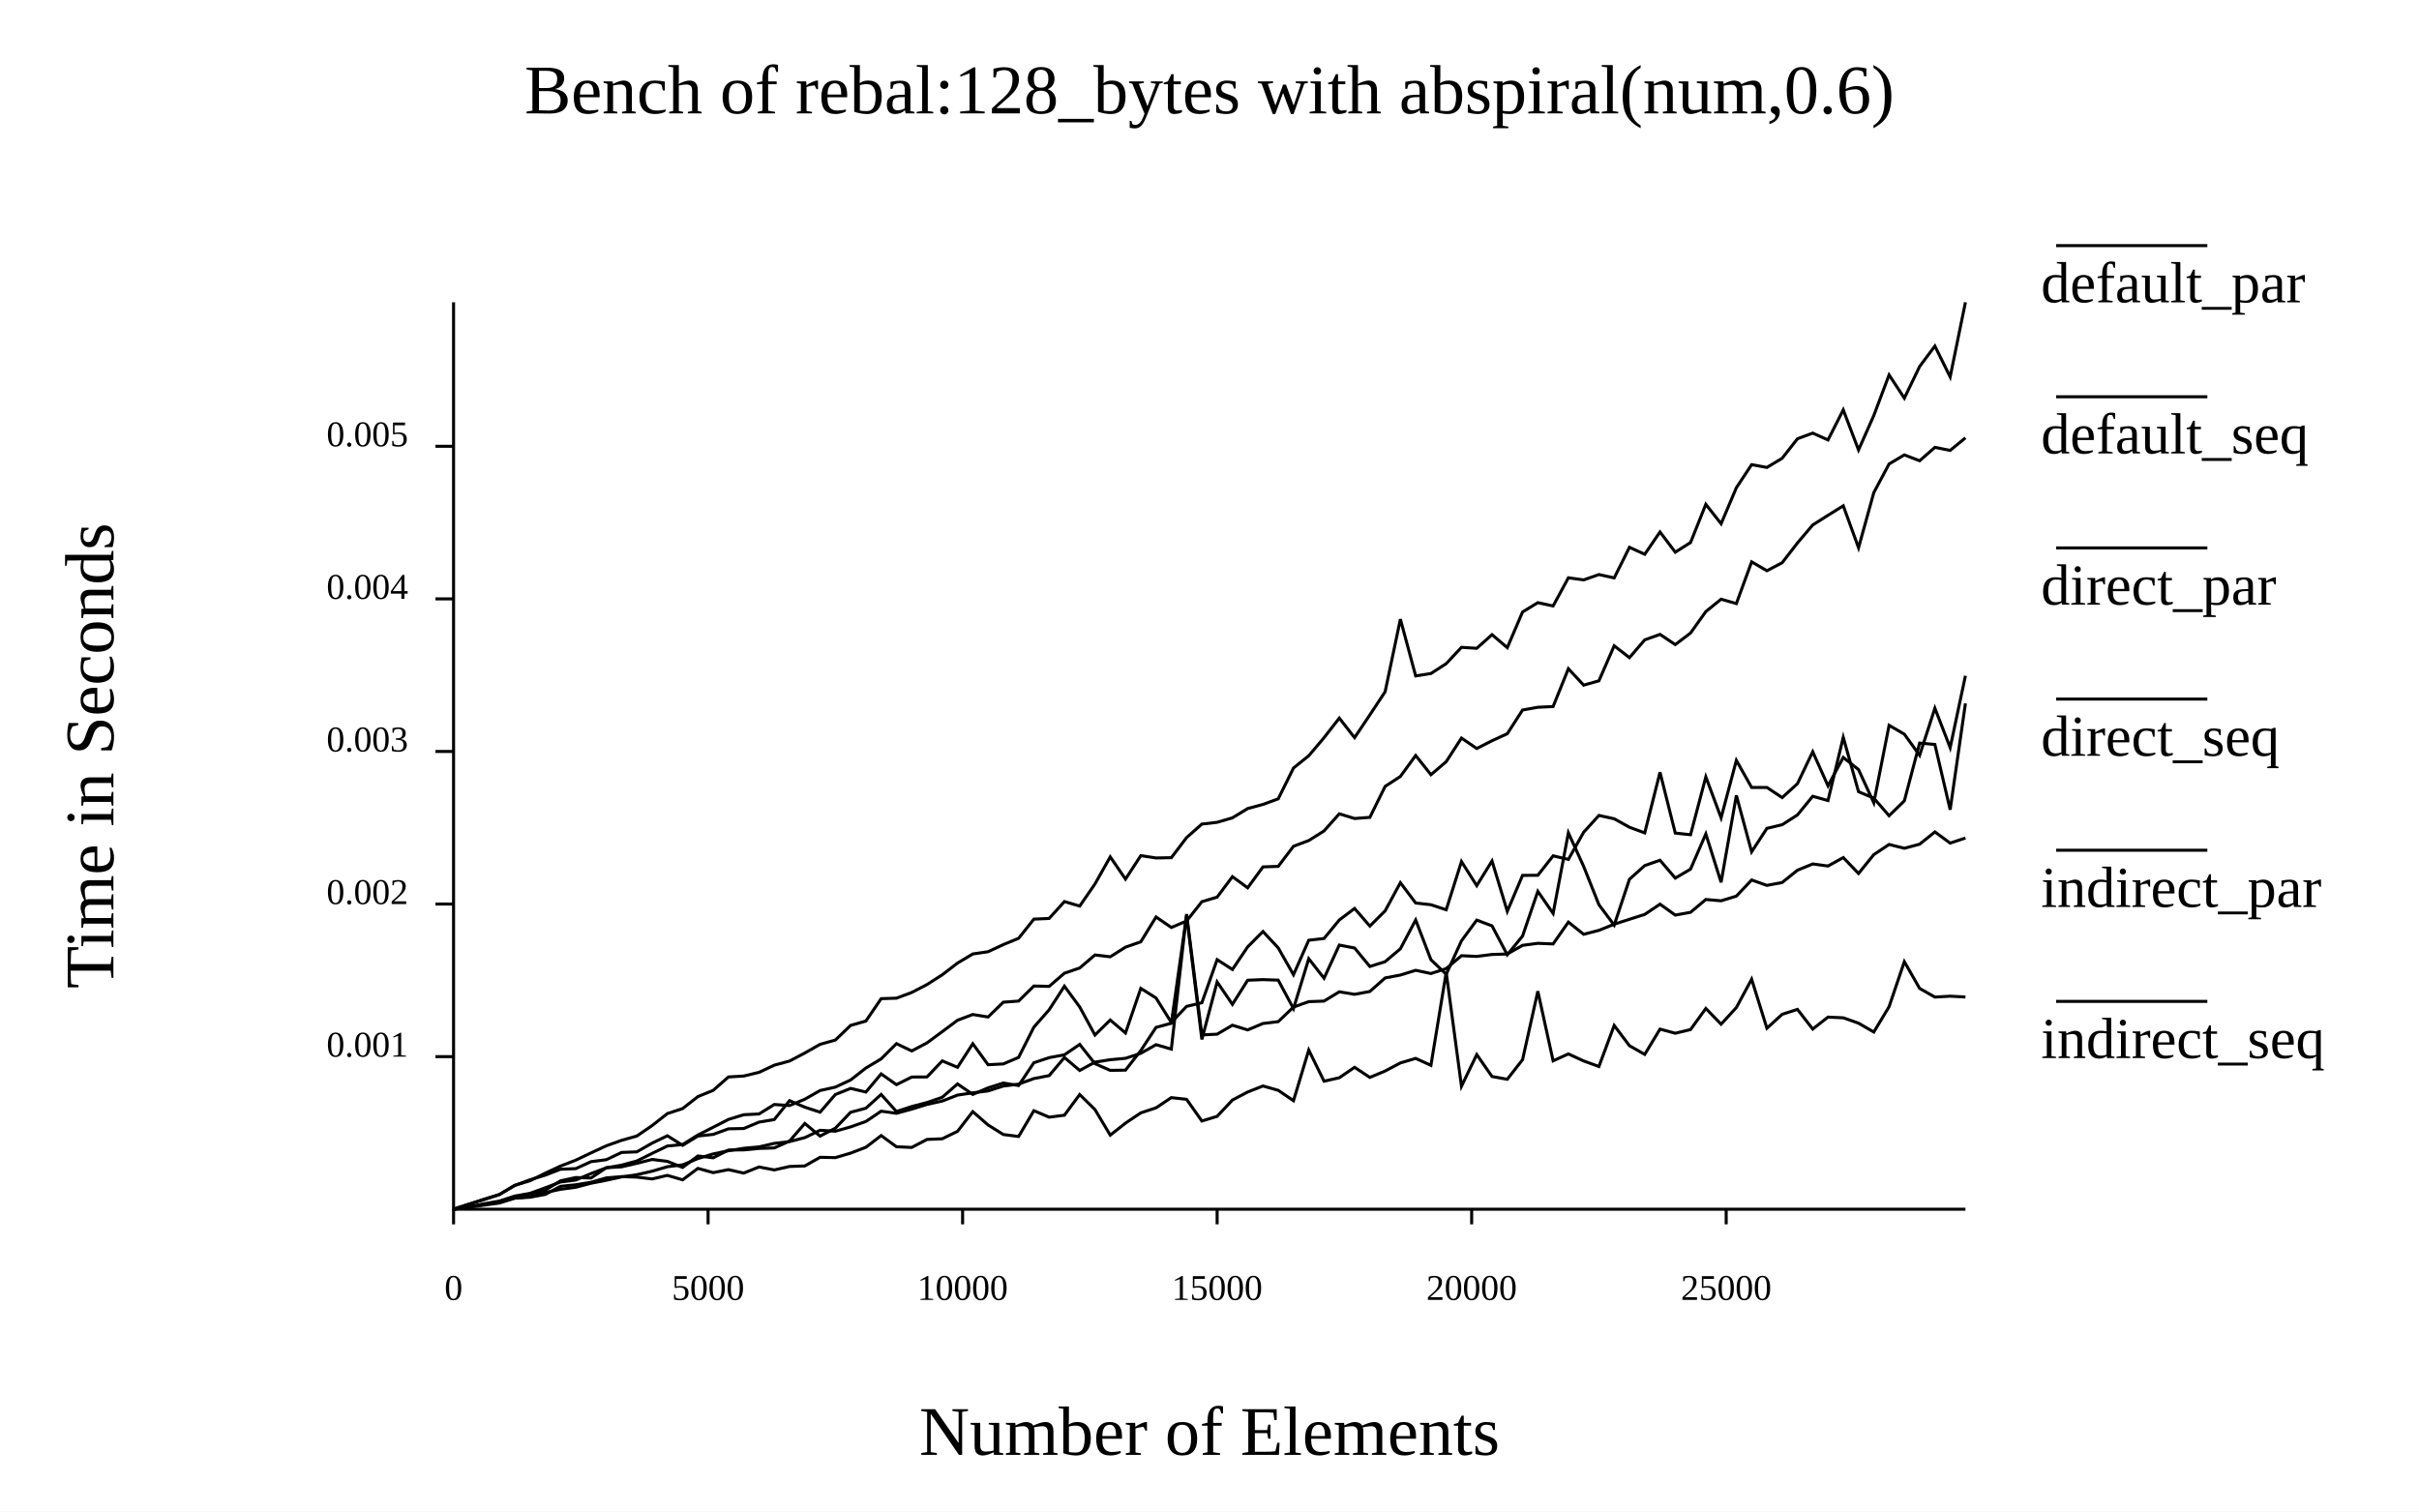
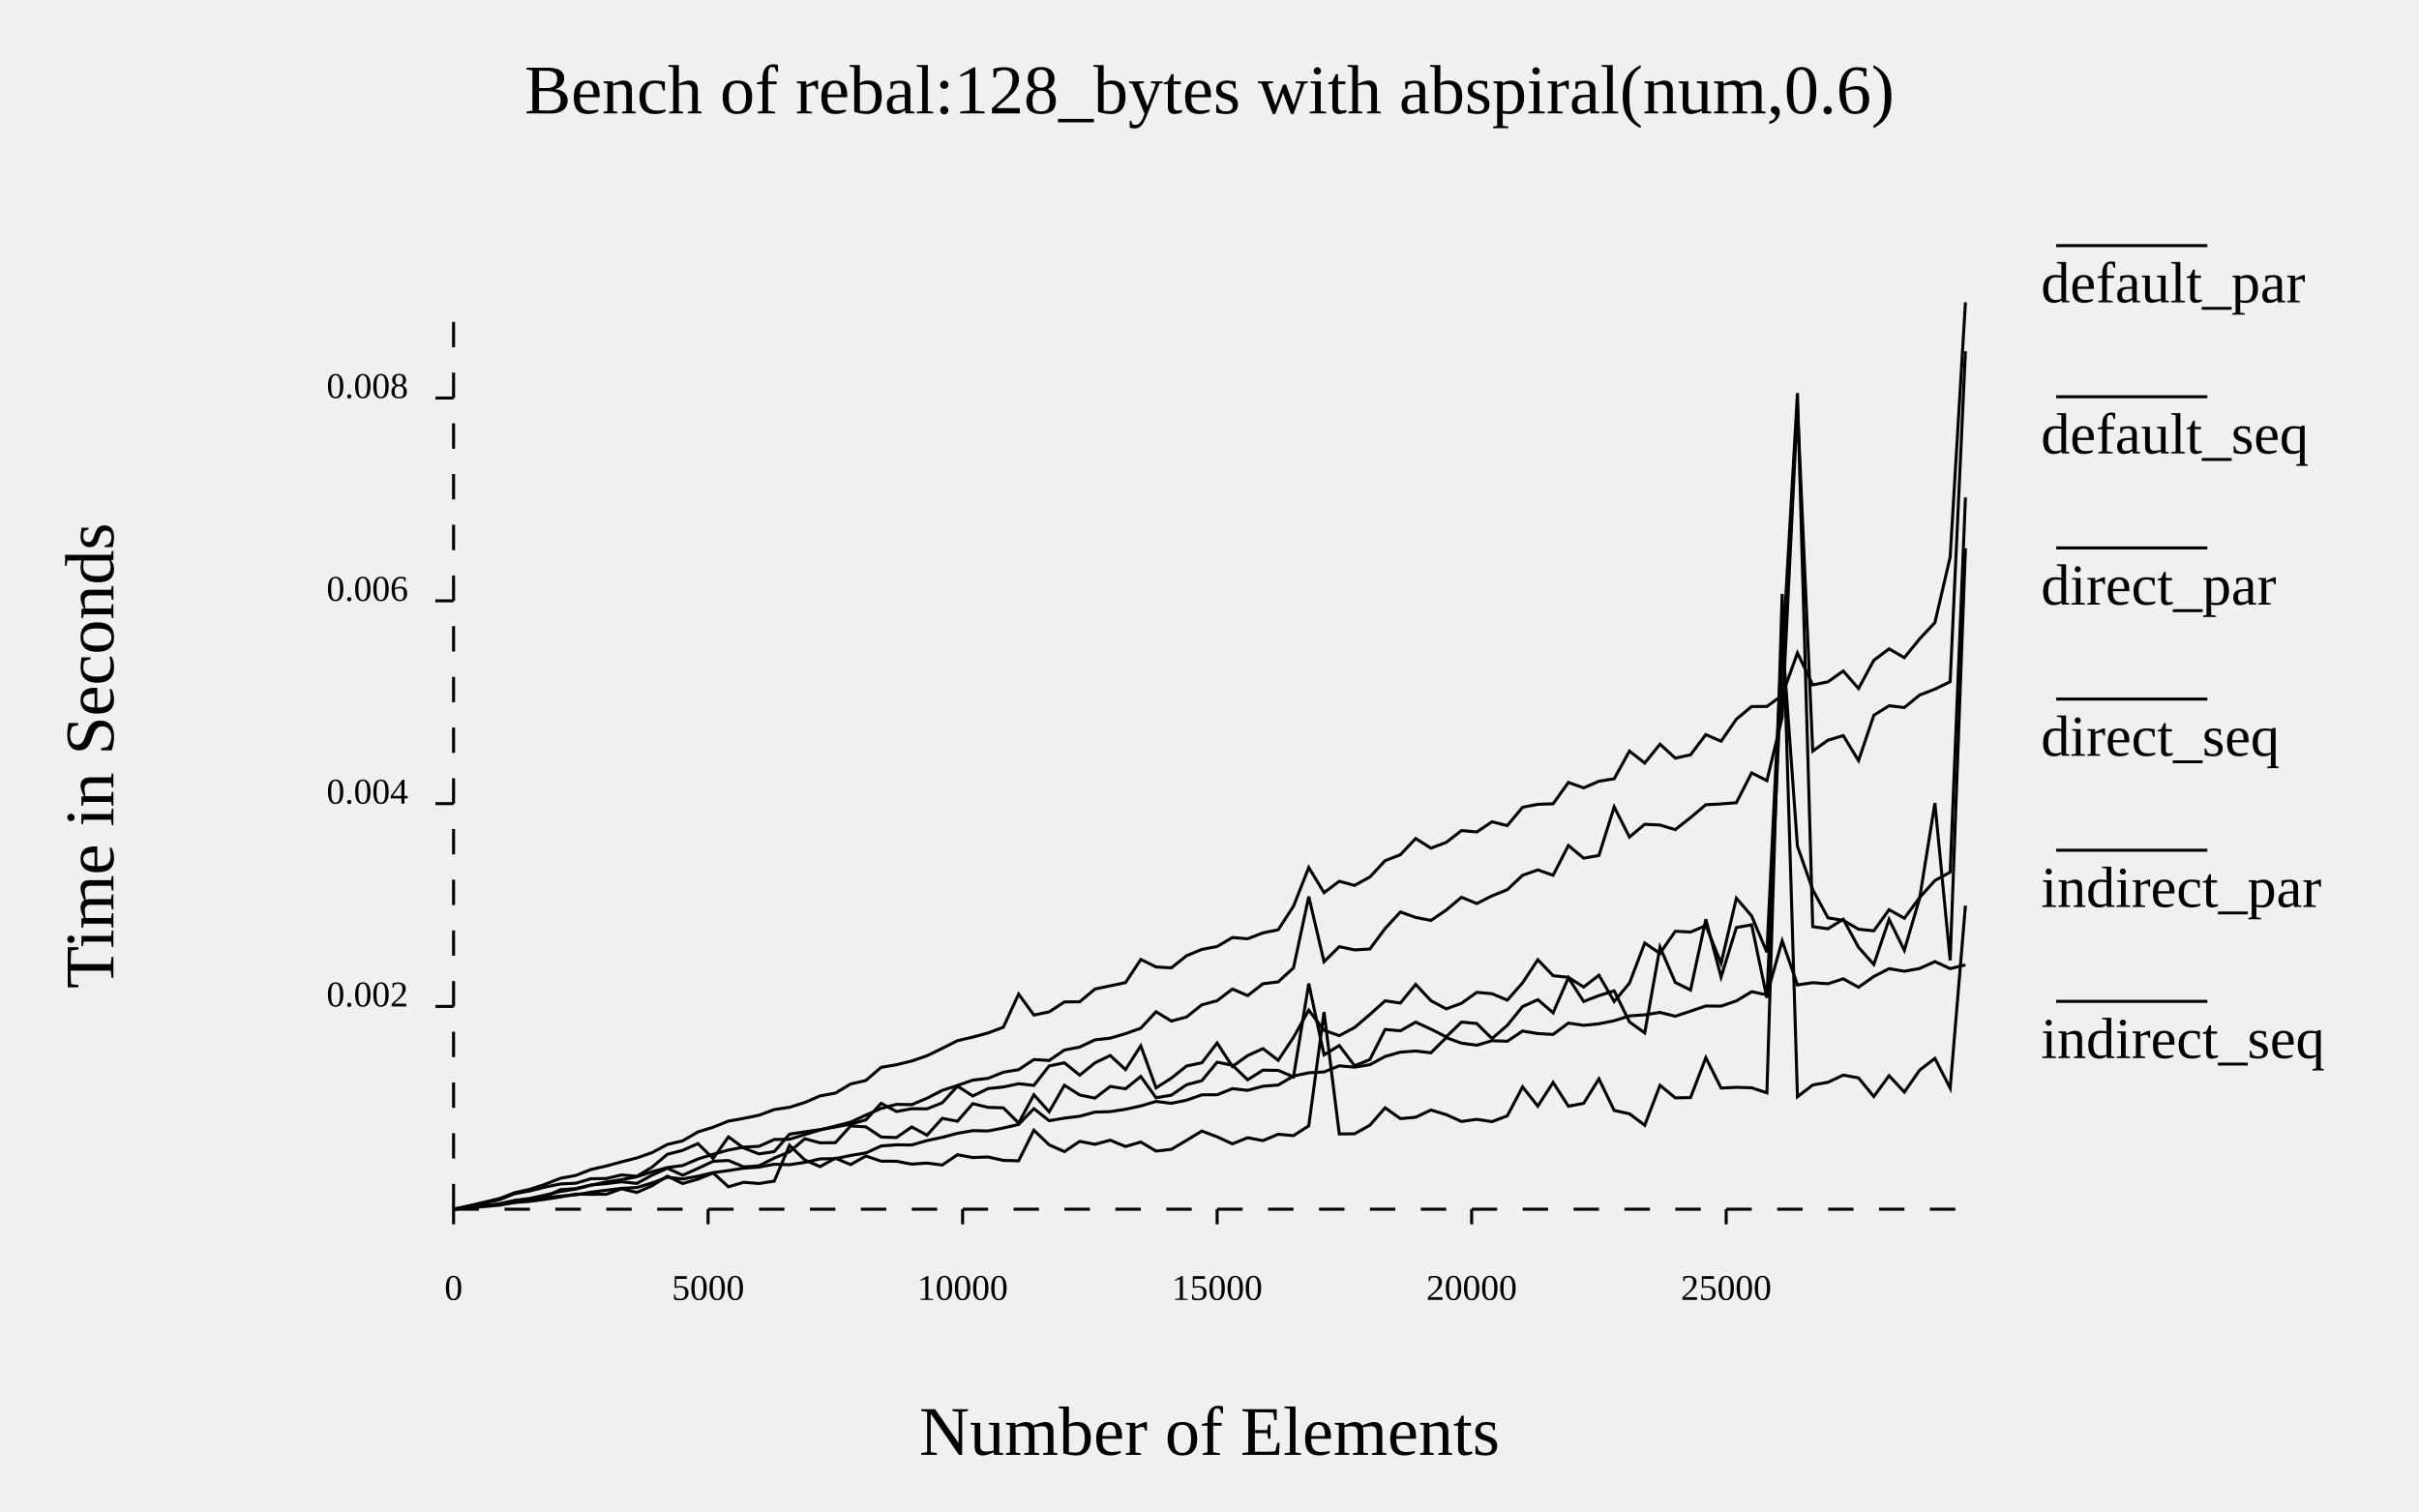
- <svg xmlns="http://www.w3.org/2000/svg" width="800" class="poloto" height="500" viewBox="0 0 800 500">
-   <rect class="poloto_background" fill="white" x="0" y="0" width="800" height="500" />
+ <svg xmlns="http://www.w3.org/2000/svg" width="800" class="poloto_background poloto" height="500" viewBox="0 0 800 500">
  <text class="poloto_text" alignment-baseline="middle" text-anchor="start" font-size="large" x="675" y="100">default_par</text>
-   <line class="poloto0stroke" stroke="black" x1="680" x2="730" y1="81.25" y2="81.25" />
-   <path class="poloto0stroke" fill="none" stroke="black" d=" M 650 329.802 L 644.949 329.531 L 639.899 329.831 L 634.848 326.965 L 629.798 318.123 L 624.747 333.004 L 619.697 341.389 L 614.646 338.463 L 609.596 336.684 L 604.545 336.455 L 599.495 340.41 L 594.444 333.894 L 589.394 335.523 L 584.343 340.138 L 579.293 323.918 L 574.242 333.288 L 569.192 338.799 L 564.141 333.588 L 559.091 340.575 L 554.04 341.792 L 548.99 340.426 L 543.939 348.784 L 538.889 345.918 L 533.838 339.219 L 528.788 352.789 L 523.737 350.96 L 518.687 348.628 L 513.636 350.921 L 508.586 327.889 L 503.535 350.53 L 498.485 357.016 L 493.434 356.103 L 488.384 348.845 L 483.333 359.317 L 478.283 321.627 L 473.232 352.407 L 468.182 350.11 L 463.131 351.615 L 458.081 354.282 L 453.03 356.403 L 447.98 353.059 L 442.929 356.515 L 437.879 357.653 L 432.828 347.36 L 427.778 364.104 L 422.727 360.674 L 417.677 359.236 L 412.626 361.231 L 407.576 363.886 L 402.525 369.276 L 397.475 370.823 L 392.424 363.651 L 387.374 363.087 L 382.323 366.456 L 377.273 368.134 L 372.222 371.521 L 367.172 375.496 L 362.121 367.031 L 357.071 362.065 L 352.02 368.901 L 346.97 369.555 L 341.919 367.401 L 336.869 375.942 L 331.818 375.29 L 326.768 372.13 L 321.717 367.721 L 316.667 374.235 L 311.616 376.699 L 306.566 376.918 L 301.515 379.565 L 296.465 379.337 L 291.414 375.641 L 286.364 379.505 L 281.313 381.442 L 276.263 382.938 L 271.212 382.821 L 266.162 385.683 L 261.111 385.863 L 256.061 387.006 L 251.01 386.022 L 245.96 388.049 L 240.909 386.911 L 235.859 387.9 L 230.808 386.492 L 225.758 390.275 L 220.707 388.806 L 215.657 389.993 L 210.606 389.382 L 205.556 389.224 L 200.505 389.641 L 195.455 391.094 L 190.404 391.915 L 185.354 392.437 L 180.303 395.104 L 175.253 396.05 L 170.202 396.333 L 165.152 397.958 L 160.101 398.652 L 155.051 399.302 L 150 399.999" />
+   <line class="poloto0stroke poloto0legend" stroke="black" x1="680" x2="730" y1="81.25" y2="81.25" />
+   <path class="poloto0stroke" fill="none" stroke="black" d=" M 650 299.582 L 644.949 359.951 L 639.899 350.106 L 634.848 354.006 L 629.798 361.26 L 624.747 355.829 L 619.697 362.732 L 614.646 356.567 L 609.596 355.645 L 604.545 358.007 L 599.495 358.913 L 594.444 362.79 L 589.394 196.455 L 584.343 361.499 L 579.293 359.828 L 574.242 359.679 L 569.192 359.917 L 564.141 349.872 L 559.091 363.07 L 554.04 363.162 L 548.99 359.009 L 543.939 372.227 L 538.889 368.427 L 533.838 367.326 L 528.788 356.891 L 523.737 364.978 L 518.687 365.924 L 513.636 358.058 L 508.586 365.902 L 503.535 359.54 L 498.485 369.117 L 493.434 371.031 L 488.384 370.268 L 483.333 370.974 L 478.283 368.706 L 473.232 367.187 L 468.182 369.578 L 463.131 370.039 L 458.081 366.453 L 453.03 372.232 L 447.98 375.045 L 442.929 375.107 L 437.879 334.768 L 432.828 372.416 L 427.778 375.664 L 422.727 375.201 L 417.677 377.31 L 412.626 376.353 L 407.576 378.38 L 402.525 376.044 L 397.475 374.145 L 392.424 377.216 L 387.374 380.199 L 382.323 380.766 L 377.273 377.769 L 372.222 379.257 L 367.172 377.171 L 362.121 378.528 L 357.071 377.551 L 352.02 380.948 L 346.97 378.707 L 341.919 373.864 L 336.869 383.996 L 331.818 383.845 L 326.768 382.724 L 321.717 382.913 L 316.667 381.979 L 311.616 385.376 L 306.566 384.736 L 301.515 385.094 L 296.465 384.137 L 291.414 384.109 L 286.364 382.405 L 281.313 385.242 L 276.263 383.119 L 271.212 385.912 L 266.162 383.712 L 261.111 378.861 L 256.061 390.713 L 251.01 391.499 L 245.96 391.092 L 240.909 392.581 L 235.859 388.015 L 230.808 390.058 L 225.758 391.507 L 220.707 389.059 L 215.657 392.231 L 210.606 394.466 L 205.556 393.243 L 200.505 395.062 L 195.455 395.079 L 190.404 394.979 L 185.354 395.951 L 180.303 396.719 L 175.253 397.394 L 170.202 397.792 L 165.152 398.669 L 160.101 399.134 L 155.051 399.527 L 150 400" />
  <text class="poloto_text" alignment-baseline="middle" text-anchor="start" font-size="large" x="675" y="150">default_seq</text>
-   <line class="poloto1stroke" stroke="black" x1="680" x2="730" y1="131.25" y2="131.25" />
-   <path class="poloto1stroke" fill="none" stroke="black" d=" M 650 277.206 L 644.949 278.891 L 639.899 275.197 L 634.848 279.255 L 629.798 280.603 L 624.747 279.342 L 619.697 282.702 L 614.646 288.938 L 609.596 283.677 L 604.545 286.471 L 599.495 285.792 L 594.444 287.861 L 589.394 291.926 L 584.343 292.884 L 579.293 291.097 L 574.242 296.432 L 569.192 297.977 L 564.141 297.545 L 559.091 301.781 L 554.04 302.709 L 548.99 299.092 L 543.939 302.478 L 538.889 304.096 L 533.838 305.719 L 528.788 307.754 L 523.737 309.052 L 518.687 305.022 L 513.636 312.251 L 508.586 312.041 L 503.535 312.715 L 498.485 315.572 L 493.434 315.732 L 488.384 316.372 L 483.333 316.142 L 478.283 320.391 L 473.232 322.038 L 468.182 320.97 L 463.131 322.536 L 458.081 323.499 L 453.03 327.975 L 447.98 328.912 L 442.929 328.079 L 437.879 331.157 L 432.828 331.337 L 427.778 333.122 L 422.727 337.953 L 417.677 338.566 L 412.626 340.693 L 407.576 339.135 L 402.525 342.097 L 397.475 342.341 L 392.424 302.368 L 387.374 347.046 L 382.323 345.57 L 377.273 348.425 L 372.222 350.084 L 367.172 350.547 L 362.121 351.337 L 357.071 354.102 L 352.02 349.818 L 346.97 355.804 L 341.919 356.779 L 336.869 358.624 L 331.818 359.252 L 326.768 360.871 L 321.717 361.507 L 316.667 362.253 L 311.616 364.222 L 306.566 365.333 L 301.515 366.896 L 296.465 368.274 L 291.414 367.574 L 286.364 370.974 L 281.313 372.77 L 276.263 374.197 L 271.212 373.893 L 266.162 376.315 L 261.111 377.627 L 256.061 378.223 L 251.01 379.386 L 245.96 379.844 L 240.909 380.647 L 235.859 381.709 L 230.808 383.235 L 225.758 385.326 L 220.707 385.945 L 215.657 387.421 L 210.606 388.582 L 205.556 389.309 L 200.505 390.426 L 195.455 391.416 L 190.404 392.746 L 185.354 393.42 L 180.303 394.48 L 175.253 395.823 L 170.202 396.34 L 165.152 397.743 L 160.101 398.368 L 155.051 399.328 L 150 400" />
+   <line class="poloto1stroke poloto1legend" stroke="black" x1="680" x2="730" y1="131.25" y2="131.25" />
+   <path class="poloto1stroke" fill="none" stroke="black" d=" M 650 319.164 L 644.949 320.421 L 639.899 318.085 L 634.848 320.362 L 629.798 321.279 L 624.747 320.43 L 619.697 323.017 L 614.646 326.579 L 609.596 323.782 L 604.545 325.412 L 599.495 325.063 L 594.444 325.81 L 589.394 311.202 L 584.343 329.096 L 579.293 328.049 L 574.242 331.092 L 569.192 332.827 L 564.141 332.771 L 559.091 334.479 L 554.04 336.165 L 548.99 334.901 L 543.939 335.693 L 538.889 336.065 L 533.838 337.646 L 528.788 338.665 L 523.737 339.177 L 518.687 338.421 L 513.636 342.186 L 508.586 341.901 L 503.535 341.06 L 498.485 344.442 L 493.434 344.26 L 488.384 345.748 L 483.333 345.067 L 478.283 343.251 L 473.232 348.249 L 468.182 347.671 L 463.131 348.044 L 458.081 349.476 L 453.03 352.209 L 447.98 353.004 L 442.929 352.562 L 437.879 354.586 L 432.828 354.881 L 427.778 355.94 L 422.727 358.919 L 417.677 359.313 L 412.626 360.677 L 407.576 360.114 L 402.525 362.146 L 397.475 362.157 L 392.424 363.931 L 387.374 364.975 L 382.323 364.348 L 377.273 365.836 L 372.222 366.942 L 367.172 367.72 L 362.121 367.879 L 357.071 369.25 L 352.02 369.867 L 346.97 370.715 L 341.919 366.739 L 336.869 371.956 L 331.818 373.132 L 326.768 374.12 L 321.717 374.012 L 316.667 374.893 L 311.616 376.224 L 306.566 377.296 L 301.515 378.755 L 296.465 378.701 L 291.414 379.084 L 286.364 381.388 L 281.313 382.22 L 276.263 383.268 L 271.212 383.357 L 266.162 384.505 L 261.111 385.279 L 256.061 385.132 L 251.01 386.07 L 245.96 386.441 L 240.909 387.221 L 235.859 387.907 L 230.808 389.086 L 225.758 389.994 L 220.707 389.426 L 215.657 391.313 L 210.606 392.825 L 205.556 393.105 L 200.505 393.724 L 195.455 394.369 L 190.404 395.261 L 185.354 395.664 L 180.303 396.181 L 175.253 397.209 L 170.202 397.651 L 165.152 398.42 L 160.101 398.844 L 155.051 399.542 L 150 400" />
  <text class="poloto_text" alignment-baseline="middle" text-anchor="start" font-size="large" x="675" y="200">direct_par</text>
-   <line class="poloto2stroke" stroke="black" x1="680" x2="730" y1="181.25" y2="181.25" />
-   <path class="poloto2stroke" fill="none" stroke="black" d=" M 650 223.543 L 644.949 247.315 L 639.899 234.271 L 634.848 249.858 L 629.798 242.866 L 624.747 239.926 L 619.697 265.563 L 614.646 254.584 L 609.596 250.552 L 604.545 259.941 L 599.495 248.678 L 594.444 259.231 L 589.394 263.843 L 584.343 260.483 L 579.293 260.488 L 574.242 251.541 L 569.192 270.523 L 564.141 256.992 L 559.091 276.122 L 554.04 275.577 L 548.99 255.461 L 543.939 275.52 L 538.889 273.646 L 533.838 270.846 L 528.788 269.742 L 523.737 275.3 L 518.687 284.287 L 513.636 283.111 L 508.586 289.538 L 503.535 289.57 L 498.485 301.449 L 493.434 284.803 L 488.384 292.967 L 483.333 284.999 L 478.283 300.942 L 473.232 299.281 L 468.182 298.706 L 463.131 291.991 L 458.081 301.308 L 453.03 306.34 L 447.98 300.515 L 442.929 304.318 L 437.879 310.446 L 432.828 311.018 L 427.778 322.431 L 422.727 313.551 L 417.677 308.135 L 412.626 313.22 L 407.576 320.702 L 402.525 317.441 L 397.475 331.706 L 392.424 332.903 L 387.374 338.219 L 382.323 330.13 L 377.273 326.945 L 372.222 341.704 L 367.172 337.417 L 362.121 342.378 L 357.071 333.087 L 352.02 326.225 L 346.97 334.027 L 341.919 339.767 L 336.869 349.775 L 331.818 351.938 L 326.768 352.204 L 321.717 345.25 L 316.667 353.057 L 311.616 350.938 L 306.566 356.242 L 301.515 356.271 L 296.465 358.797 L 291.414 355.236 L 286.364 361.24 L 281.313 360.038 L 276.263 362.059 L 271.212 367.909 L 266.162 366.251 L 261.111 364.085 L 256.061 370.336 L 251.01 371.191 L 245.96 373.305 L 240.909 373.408 L 235.859 375.251 L 230.808 375.793 L 225.758 378.868 L 220.707 375.705 L 215.657 378.143 L 210.606 381.022 L 205.556 381.222 L 200.505 383.624 L 195.455 384.271 L 190.404 386.575 L 185.354 386.776 L 180.303 388.738 L 175.253 390.271 L 170.202 392.161 L 165.152 395.133 L 160.101 396.83 L 155.051 398.312 L 150 399.998" />
+   <line class="poloto2stroke poloto2legend" stroke="black" x1="680" x2="730" y1="181.25" y2="181.25" />
+   <path class="poloto2stroke" fill="none" stroke="black" d=" M 650 164.542 L 644.949 288.508 L 639.899 291.275 L 634.848 296.917 L 629.798 303.756 L 624.747 300.915 L 619.697 307.902 L 614.646 307.376 L 609.596 304.468 L 604.545 303.61 L 599.495 294.307 L 594.444 279.943 L 589.394 210.104 L 584.343 315.014 L 579.293 302.991 L 574.242 297.106 L 569.192 318.643 L 564.141 306.173 L 559.091 308.315 L 554.04 308.038 L 548.99 315.379 L 543.939 311.961 L 538.889 325.205 L 533.838 331.285 L 528.788 322.598 L 523.737 326.5 L 518.687 323.283 L 513.636 322.752 L 508.586 317.47 L 503.535 325.123 L 498.485 330.832 L 493.434 328.715 L 488.384 328.264 L 483.333 331.881 L 478.283 333.731 L 473.232 331.026 L 468.182 325.622 L 463.131 331.803 L 458.081 331.069 L 453.03 335.588 L 447.98 339.891 L 442.929 342.589 L 437.879 340.819 L 432.828 334.164 L 427.778 343.152 L 422.727 350.741 L 417.677 346.87 L 412.626 349.179 L 407.576 352.792 L 402.525 345.015 L 397.475 351.555 L 392.424 352.626 L 387.374 356.642 L 382.323 359.866 L 377.273 345.942 L 372.222 353.819 L 367.172 349.153 L 362.121 351.578 L 357.071 355.656 L 352.02 351.571 L 346.97 352.608 L 341.919 359.048 L 336.869 358.49 L 331.818 359.567 L 326.768 360.096 L 321.717 362.546 L 316.667 359.29 L 311.616 364.801 L 306.566 366.796 L 301.515 366.755 L 296.465 367.682 L 291.414 364.962 L 286.364 370.437 L 281.313 371.849 L 276.263 372.819 L 271.212 373.668 L 266.162 374.407 L 261.111 375.171 L 256.061 380.942 L 251.01 381.713 L 245.96 379.747 L 240.909 376.072 L 235.859 383.219 L 230.808 378.288 L 225.758 380.534 L 220.707 381.838 L 215.657 386.065 L 210.606 389.11 L 205.556 388.668 L 200.505 389.843 L 195.455 389.912 L 190.404 391.404 L 185.354 391.634 L 180.303 392.675 L 175.253 393.953 L 170.202 394.867 L 165.152 396.89 L 160.101 397.964 L 155.051 398.955 L 150 400" />
  <text class="poloto_text" alignment-baseline="middle" text-anchor="start" font-size="large" x="675" y="250">direct_seq</text>
-   <line class="poloto3stroke" stroke="black" x1="680" x2="730" y1="231.25" y2="231.25" />
-   <path class="poloto3stroke" fill="none" stroke="black" d=" M 650 100 L 644.949 124.682 L 639.899 114.476 L 634.848 121.237 L 629.798 131.7 L 624.747 124.025 L 619.697 137.44 L 614.646 148.843 L 609.596 135.582 L 604.545 145.524 L 599.495 143.269 L 594.444 145.141 L 589.394 151.585 L 584.343 154.628 L 579.293 153.704 L 574.242 161.334 L 569.192 173.252 L 564.141 166.819 L 559.091 179.457 L 554.04 182.657 L 548.99 175.972 L 543.939 183.35 L 538.889 181.043 L 533.838 191.168 L 528.788 190.058 L 523.737 191.83 L 518.687 191.127 L 513.636 200.46 L 508.586 199.352 L 503.535 202.437 L 498.485 214.24 L 493.434 209.941 L 488.384 214.454 L 483.333 214.134 L 478.283 219.528 L 473.232 222.787 L 468.182 223.59 L 463.131 204.819 L 458.081 228.828 L 453.03 236.487 L 447.98 244.019 L 442.929 237.548 L 437.879 244.023 L 432.828 249.997 L 427.778 254.052 L 422.727 264.251 L 417.677 266.098 L 412.626 267.462 L 407.576 270.535 L 402.525 272.012 L 397.475 272.6 L 392.424 277.067 L 387.374 283.717 L 382.323 283.808 L 377.273 283.049 L 372.222 290.802 L 367.172 283.447 L 362.121 292.411 L 357.071 299.727 L 352.02 298.23 L 346.97 303.815 L 341.919 304.043 L 336.869 310.389 L 331.818 312.465 L 326.768 314.822 L 321.717 315.563 L 316.667 318.574 L 311.616 322.456 L 306.566 325.682 L 301.515 328.302 L 296.465 330.19 L 291.414 330.349 L 286.364 337.756 L 281.313 339.197 L 276.263 344.04 L 271.212 345.457 L 266.162 348.327 L 261.111 350.983 L 256.061 352.357 L 251.01 354.726 L 245.96 355.948 L 240.909 356.247 L 235.859 360.683 L 230.808 362.743 L 225.758 366.707 L 220.707 368.365 L 215.657 372.336 L 210.606 375.79 L 205.556 377.219 L 200.505 379.028 L 195.455 381.372 L 190.404 383.776 L 185.354 385.732 L 180.303 388.086 L 175.253 390.599 L 170.202 392.11 L 165.152 395.158 L 160.101 396.669 L 155.051 398.364 L 150 399.99" />
+   <line class="poloto3stroke poloto3legend" stroke="black" x1="680" x2="730" y1="231.25" y2="231.25" />
+   <path class="poloto3stroke" fill="none" stroke="black" d=" M 650 100 L 644.949 184.27 L 639.899 205.948 L 634.848 211.339 L 629.798 217.554 L 624.747 214.627 L 619.697 218.428 L 614.646 227.764 L 609.596 221.961 L 604.545 225.533 L 599.495 226.565 L 594.444 215.98 L 589.394 230.009 L 584.343 233.694 L 579.293 233.711 L 574.242 237.895 L 569.192 245.205 L 564.141 243.002 L 559.091 249.682 L 554.04 250.783 L 548.99 246.169 L 543.939 252.422 L 538.889 248.448 L 533.838 257.61 L 528.788 258.432 L 523.737 260.62 L 518.687 258.838 L 513.636 265.889 L 508.586 266.061 L 503.535 267.049 L 498.485 273.101 L 493.434 271.84 L 488.384 275.21 L 483.333 274.75 L 478.283 278.659 L 473.232 280.558 L 468.182 277.368 L 463.131 282.742 L 458.081 284.694 L 453.03 290.118 L 447.98 292.885 L 442.929 291.518 L 437.879 295.286 L 432.828 286.973 L 427.778 299.762 L 422.727 307.559 L 417.677 308.589 L 412.626 310.539 L 407.576 310.12 L 402.525 313.102 L 397.475 314.052 L 392.424 316.142 L 387.374 320.168 L 382.323 319.853 L 377.273 317.383 L 372.222 325.042 L 367.172 326.1 L 362.121 327.174 L 357.071 331.382 L 352.02 331.438 L 346.97 334.721 L 341.919 335.764 L 336.869 328.845 L 331.818 339.79 L 326.768 341.702 L 321.717 343.056 L 316.667 344.25 L 311.616 346.777 L 306.566 349.24 L 301.515 350.972 L 296.465 352.21 L 291.414 353.061 L 286.364 357.4 L 281.313 358.583 L 276.263 361.593 L 271.212 362.518 L 266.162 364.692 L 261.111 366.283 L 256.061 367.03 L 251.01 368.912 L 245.96 369.947 L 240.909 370.849 L 235.859 372.873 L 230.808 374.445 L 225.758 377.382 L 220.707 378.573 L 215.657 381.274 L 210.606 383.032 L 205.556 384.332 L 200.505 385.703 L 195.455 386.856 L 190.404 388.825 L 185.354 389.765 L 180.303 391.74 L 175.253 393.408 L 170.202 394.538 L 165.152 396.472 L 160.101 397.681 L 155.051 398.883 L 150 399.999" />
  <text class="poloto_text" alignment-baseline="middle" text-anchor="start" font-size="large" x="675" y="300">indirect_par</text>
-   <line class="poloto4stroke" stroke="black" x1="680" x2="730" y1="281.25" y2="281.25" />
-   <path class="poloto4stroke" fill="none" stroke="black" d=" M 650 232.667 L 644.949 267.852 L 639.899 246.277 L 634.848 245.802 L 629.798 264.913 L 624.747 269.835 L 619.697 264.026 L 614.646 261.892 L 609.596 243.909 L 604.545 264.811 L 599.495 263.402 L 594.444 269.572 L 589.394 272.81 L 584.343 274.017 L 579.293 281.779 L 574.242 263.113 L 569.192 291.865 L 564.141 275.852 L 559.091 287.499 L 554.04 290.466 L 548.99 284.563 L 543.939 286.328 L 538.889 290.846 L 533.838 306.024 L 528.788 299.271 L 523.737 286.603 L 518.687 275.497 L 513.636 302.155 L 508.586 294.844 L 503.535 309.628 L 498.485 315.818 L 493.434 306.268 L 488.384 304.364 L 483.333 311.216 L 478.283 322.284 L 473.232 317.466 L 468.182 304.319 L 463.131 313.849 L 458.081 318.119 L 453.03 319.702 L 447.98 313.595 L 442.929 312.625 L 437.879 323.6 L 432.828 317.141 L 427.778 333.641 L 422.727 324.223 L 417.677 324.049 L 412.626 324.254 L 407.576 332.234 L 402.525 324.822 L 397.475 343.831 L 392.424 302.888 L 387.374 338.478 L 382.323 339.852 L 377.273 347.529 L 372.222 353.995 L 367.172 354.071 L 362.121 351.855 L 357.071 345.48 L 352.02 348.925 L 346.97 349.859 L 341.919 351.541 L 336.869 359.089 L 331.818 358.257 L 326.768 359.862 L 321.717 362.028 L 316.667 358.558 L 311.616 362.974 L 306.566 364.71 L 301.515 366.036 L 296.465 367.678 L 291.414 362.039 L 286.364 366.582 L 281.313 367.938 L 276.263 373.203 L 271.212 375.813 L 266.162 371.638 L 261.111 377.464 L 256.061 379.733 L 251.01 379.891 L 245.96 380.379 L 240.909 380.428 L 235.859 382.996 L 230.808 382.384 L 225.758 386.183 L 220.707 384.167 L 215.657 383.544 L 210.606 384.818 L 205.556 385.987 L 200.505 386.273 L 195.455 389.674 L 190.404 389.519 L 185.354 390.617 L 180.303 393.713 L 175.253 394.911 L 170.202 396.005 L 165.152 397.582 L 160.101 398.446 L 155.051 399.216 L 150 399.999" />
+   <line class="poloto4stroke poloto4legend" stroke="black" x1="680" x2="730" y1="281.25" y2="281.25" />
+   <path class="poloto4stroke" fill="none" stroke="black" d=" M 650 181.383 L 644.949 317.679 L 639.899 265.639 L 634.848 297.143 L 629.798 314.355 L 624.747 304.133 L 619.697 319.046 L 614.646 313.366 L 609.596 304.089 L 604.545 307.233 L 599.495 306.523 L 594.444 130.032 L 589.394 218.256 L 584.343 330.118 L 579.293 305.915 L 574.242 306.83 L 569.192 323.192 L 564.141 304.107 L 559.091 327.499 L 554.04 324.981 L 548.99 313.29 L 543.939 341.679 L 538.889 338.046 L 533.838 327.761 L 528.788 329.34 L 523.737 331.284 L 518.687 323.437 L 513.636 335.025 L 508.586 330.686 L 503.535 332.976 L 498.485 339.182 L 493.434 343.556 L 488.384 338.573 L 483.333 338.088 L 478.283 343.002 L 473.232 340.433 L 468.182 338.113 L 463.131 340.984 L 458.081 340.542 L 453.03 350.502 L 447.98 352.536 L 442.929 345.851 L 437.879 348.93 L 432.828 325.367 L 427.778 356.227 L 422.727 354.076 L 417.677 354.001 L 412.626 357.184 L 407.576 352.376 L 402.525 351.369 L 397.475 357.482 L 392.424 358.816 L 387.374 362.286 L 382.323 363.129 L 377.273 356.079 L 372.222 360.164 L 367.172 359.381 L 362.121 363.248 L 357.071 362.216 L 352.02 358.989 L 346.97 367.781 L 341.919 362.148 L 336.869 371.485 L 331.818 366.463 L 326.768 366.316 L 321.717 365.073 L 316.667 370.879 L 311.616 369.959 L 306.566 375.502 L 301.515 372.799 L 296.465 376.296 L 291.414 376.115 L 286.364 372.763 L 281.313 372.451 L 276.263 377.996 L 271.212 378.042 L 266.162 376.685 L 261.111 380.992 L 256.061 383.083 L 251.01 385.647 L 245.96 385.993 L 240.909 383.88 L 235.859 384.144 L 230.808 386.514 L 225.758 388.757 L 220.707 386.452 L 215.657 388.723 L 210.606 391.47 L 205.556 390.926 L 200.505 391.549 L 195.455 391.979 L 190.404 393.19 L 185.354 393.549 L 180.303 395.863 L 175.253 396.661 L 170.202 397.346 L 165.152 398.379 L 160.101 398.854 L 155.051 399.486 L 150 399.999" />
  <text class="poloto_text" alignment-baseline="middle" text-anchor="start" font-size="large" x="675" y="350">indirect_seq</text>
-   <line class="poloto5stroke" stroke="black" x1="680" x2="730" y1="331.25" y2="331.25" />
-   <path class="poloto5stroke" fill="none" stroke="black" d=" M 650 144.828 L 644.949 148.99 L 639.899 147.98 L 634.848 152.42 L 629.798 150.478 L 624.747 153.478 L 619.697 162.952 L 614.646 181.19 L 609.596 167.315 L 604.545 170.458 L 599.495 173.655 L 594.444 179.606 L 589.394 186.141 L 584.343 188.793 L 579.293 185.855 L 574.242 199.66 L 569.192 198.209 L 564.141 202.306 L 559.091 209.395 L 554.04 213.227 L 548.99 209.853 L 543.939 211.664 L 538.889 217.545 L 533.838 213.625 L 528.788 225.21 L 523.737 226.64 L 518.687 221.206 L 513.636 233.724 L 508.586 233.957 L 503.535 234.868 L 498.485 242.714 L 493.434 245.033 L 488.384 247.603 L 483.333 244.149 L 478.283 251.955 L 473.232 256.266 L 468.182 249.91 L 463.131 256.84 L 458.081 260.14 L 453.03 270.377 L 447.98 270.754 L 442.929 269.201 L 437.879 274.862 L 432.828 278.043 L 427.778 279.94 L 422.727 286.588 L 417.677 286.764 L 412.626 293.682 L 407.576 289.999 L 402.525 296.763 L 397.475 298.27 L 392.424 304.672 L 387.374 306.802 L 382.323 303.329 L 377.273 311.553 L 372.222 313.308 L 367.172 316.5 L 362.121 315.892 L 357.071 320.201 L 352.02 321.928 L 346.97 326.285 L 341.919 326.165 L 336.869 331.153 L 331.818 331.517 L 326.768 336.414 L 321.717 335.589 L 316.667 337.492 L 311.616 341.262 L 306.566 344.981 L 301.515 347.645 L 296.465 345.233 L 291.414 350.27 L 286.364 353.293 L 281.313 357.249 L 276.263 359.609 L 271.212 360.738 L 266.162 363.609 L 261.111 365.707 L 256.061 365.36 L 251.01 368.497 L 245.96 368.745 L 240.909 370.302 L 235.859 372.886 L 230.808 375.449 L 225.758 378.6 L 220.707 379.096 L 215.657 381.538 L 210.606 384.048 L 205.556 385.421 L 200.505 386.312 L 195.455 388.202 L 190.404 390.356 L 185.354 390.998 L 180.303 392.926 L 175.253 394.752 L 170.202 395.66 L 165.152 397.302 L 160.101 398.198 L 155.051 399.227 L 150 399.999" />
+   <line class="poloto5stroke poloto5legend" stroke="black" x1="680" x2="730" y1="331.25" y2="331.25" />
+   <path class="poloto5stroke" fill="none" stroke="black" d=" M 650 116.199 L 644.949 225.489 L 639.899 227.968 L 634.848 229.911 L 629.798 234.058 L 624.747 233.459 L 619.697 236.611 L 614.646 251.612 L 609.596 243.338 L 604.545 244.846 L 599.495 248.45 L 594.444 134.173 L 589.394 237.243 L 584.343 258.229 L 579.293 255.655 L 574.242 265.533 L 569.192 265.929 L 564.141 266.2 L 559.091 270.444 L 554.04 274.441 L 548.99 272.916 L 543.939 272.665 L 538.889 276.898 L 533.838 266.939 L 528.788 282.978 L 523.737 283.877 L 518.687 279.684 L 513.636 289.533 L 508.586 287.754 L 503.535 289.546 L 498.485 294.302 L 493.434 296.336 L 488.384 298.889 L 483.333 296.81 L 478.283 301.048 L 473.232 304.47 L 468.182 303.48 L 463.131 301.671 L 458.081 307.14 L 453.03 313.927 L 447.98 314.224 L 442.929 313.152 L 437.879 318.132 L 432.828 296.58 L 427.778 320.161 L 422.727 324.795 L 417.677 325.408 L 412.626 329.337 L 407.576 327.173 L 402.525 331.022 L 397.475 332.383 L 392.424 336.401 L 387.374 337.764 L 382.323 334.681 L 377.273 340.123 L 372.222 341.929 L 367.172 343.41 L 362.121 343.976 L 357.071 346.346 L 352.02 347.346 L 346.97 350.795 L 341.919 350.489 L 336.869 353.843 L 331.818 354.683 L 326.768 356.704 L 321.717 357.292 L 316.667 359.065 L 311.616 360.689 L 306.566 363.277 L 301.515 365.415 L 296.465 365.314 L 291.414 366.663 L 286.364 368.848 L 281.313 371.202 L 276.263 372.493 L 271.212 373.791 L 266.162 375.313 L 261.111 376.863 L 256.061 376.935 L 251.01 379.194 L 245.96 379.456 L 240.909 380.417 L 235.859 381.818 L 230.808 383.385 L 225.758 385.55 L 220.707 386.213 L 215.657 387.595 L 210.606 389.293 L 205.556 390.236 L 200.505 390.985 L 195.455 392.058 L 190.404 393.335 L 185.354 394.123 L 180.303 395.302 L 175.253 396.426 L 170.202 397.07 L 165.152 398.211 L 160.101 398.787 L 155.051 399.494 L 150 400" />
  <text class="poloto_text" alignment-baseline="start" text-anchor="middle" font-size="x-large" x="400" y="37.5">Bench of rebal:128_bytes with abspiral(num,0.6)</text>
  <text class="poloto_text" alignment-baseline="start" text-anchor="middle" font-size="x-large" x="400" y="481.25">Number of Elements</text>
  <text class="poloto_text" alignment-baseline="start" text-anchor="middle" font-size="x-large" transform="rotate(-90,37.5,250)" x="37.5" y="250">Time in Seconds</text>
-   <path stroke="black" fill="none" class="poloto_axis_lines" d=" M 150 100 L 150 400 L 650 400" />
  <line class="poloto_axis_lines" stroke="black" x1="150" x2="150" y1="400" y2="405" />
  <text class="poloto_text" alignment-baseline="start" text-anchor="middle" x="150" y="430"> 0</text>
  <line class="poloto_axis_lines" stroke="black" x1="234.175" x2="234.175" y1="400" y2="405" />
  <text class="poloto_text" alignment-baseline="start" text-anchor="middle" x="234.175" y="430"> 5000</text>
  <line class="poloto_axis_lines" stroke="black" x1="318.35" x2="318.35" y1="400" y2="405" />
  <text class="poloto_text" alignment-baseline="start" text-anchor="middle" x="318.35" y="430"> 10000</text>
  <line class="poloto_axis_lines" stroke="black" x1="402.525" x2="402.525" y1="400" y2="405" />
  <text class="poloto_text" alignment-baseline="start" text-anchor="middle" x="402.525" y="430"> 15000</text>
  <line class="poloto_axis_lines" stroke="black" x1="486.7" x2="486.7" y1="400" y2="405" />
  <text class="poloto_text" alignment-baseline="start" text-anchor="middle" x="486.7" y="430"> 20000</text>
  <line class="poloto_axis_lines" stroke="black" x1="570.875" x2="570.875" y1="400" y2="405" />
  <text class="poloto_text" alignment-baseline="start" text-anchor="middle" x="570.875" y="430"> 25000</text>
-   <line class="poloto_axis_lines" stroke="black" x1="150" x2="144" y1="349.529" y2="349.529" />
-   <text class="poloto_text" alignment-baseline="middle" text-anchor="end" x="135" y="349.529"> 0.001</text>
-   <line class="poloto_axis_lines" stroke="black" x1="150" x2="144" y1="299.054" y2="299.054" />
-   <text class="poloto_text" alignment-baseline="middle" text-anchor="end" x="135" y="299.054"> 0.002</text>
-   <line class="poloto_axis_lines" stroke="black" x1="150" x2="144" y1="248.579" y2="248.579" />
-   <text class="poloto_text" alignment-baseline="middle" text-anchor="end" x="135" y="248.579"> 0.003</text>
-   <line class="poloto_axis_lines" stroke="black" x1="150" x2="144" y1="198.104" y2="198.104" />
-   <text class="poloto_text" alignment-baseline="middle" text-anchor="end" x="135" y="198.104"> 0.004</text>
-   <line class="poloto_axis_lines" stroke="black" x1="150" x2="144" y1="147.629" y2="147.629" />
-   <text class="poloto_text" alignment-baseline="middle" text-anchor="end" x="135" y="147.629"> 0.005</text>
+   <line class="poloto_axis_lines" stroke="black" x1="150" x2="144" y1="332.919" y2="332.919" />
+   <text class="poloto_text" alignment-baseline="middle" text-anchor="end" x="135" y="332.919"> 0.002</text>
+   <line class="poloto_axis_lines" stroke="black" x1="150" x2="144" y1="265.834" y2="265.834" />
+   <text class="poloto_text" alignment-baseline="middle" text-anchor="end" x="135" y="265.834"> 0.004</text>
+   <line class="poloto_axis_lines" stroke="black" x1="150" x2="144" y1="198.75" y2="198.75" />
+   <text class="poloto_text" alignment-baseline="middle" text-anchor="end" x="135" y="198.75"> 0.006</text>
+   <line class="poloto_axis_lines" stroke="black" x1="150" x2="144" y1="131.666" y2="131.666" />
+   <text class="poloto_text" alignment-baseline="middle" text-anchor="end" x="135" y="131.666"> 0.008</text>
+   <path stroke="black" fill="none" class="poloto_axis_lines" style="stroke-dasharray:8.418;stroke-dashoffset:-0;" d=" M 150 400 L 650 400" />
+   <path stroke="black" fill="none" class="poloto_axis_lines" style="stroke-dasharray:8.386;stroke-dashoffset:-67.081;" d=" M 150 400 L 150 100" />
</svg>
